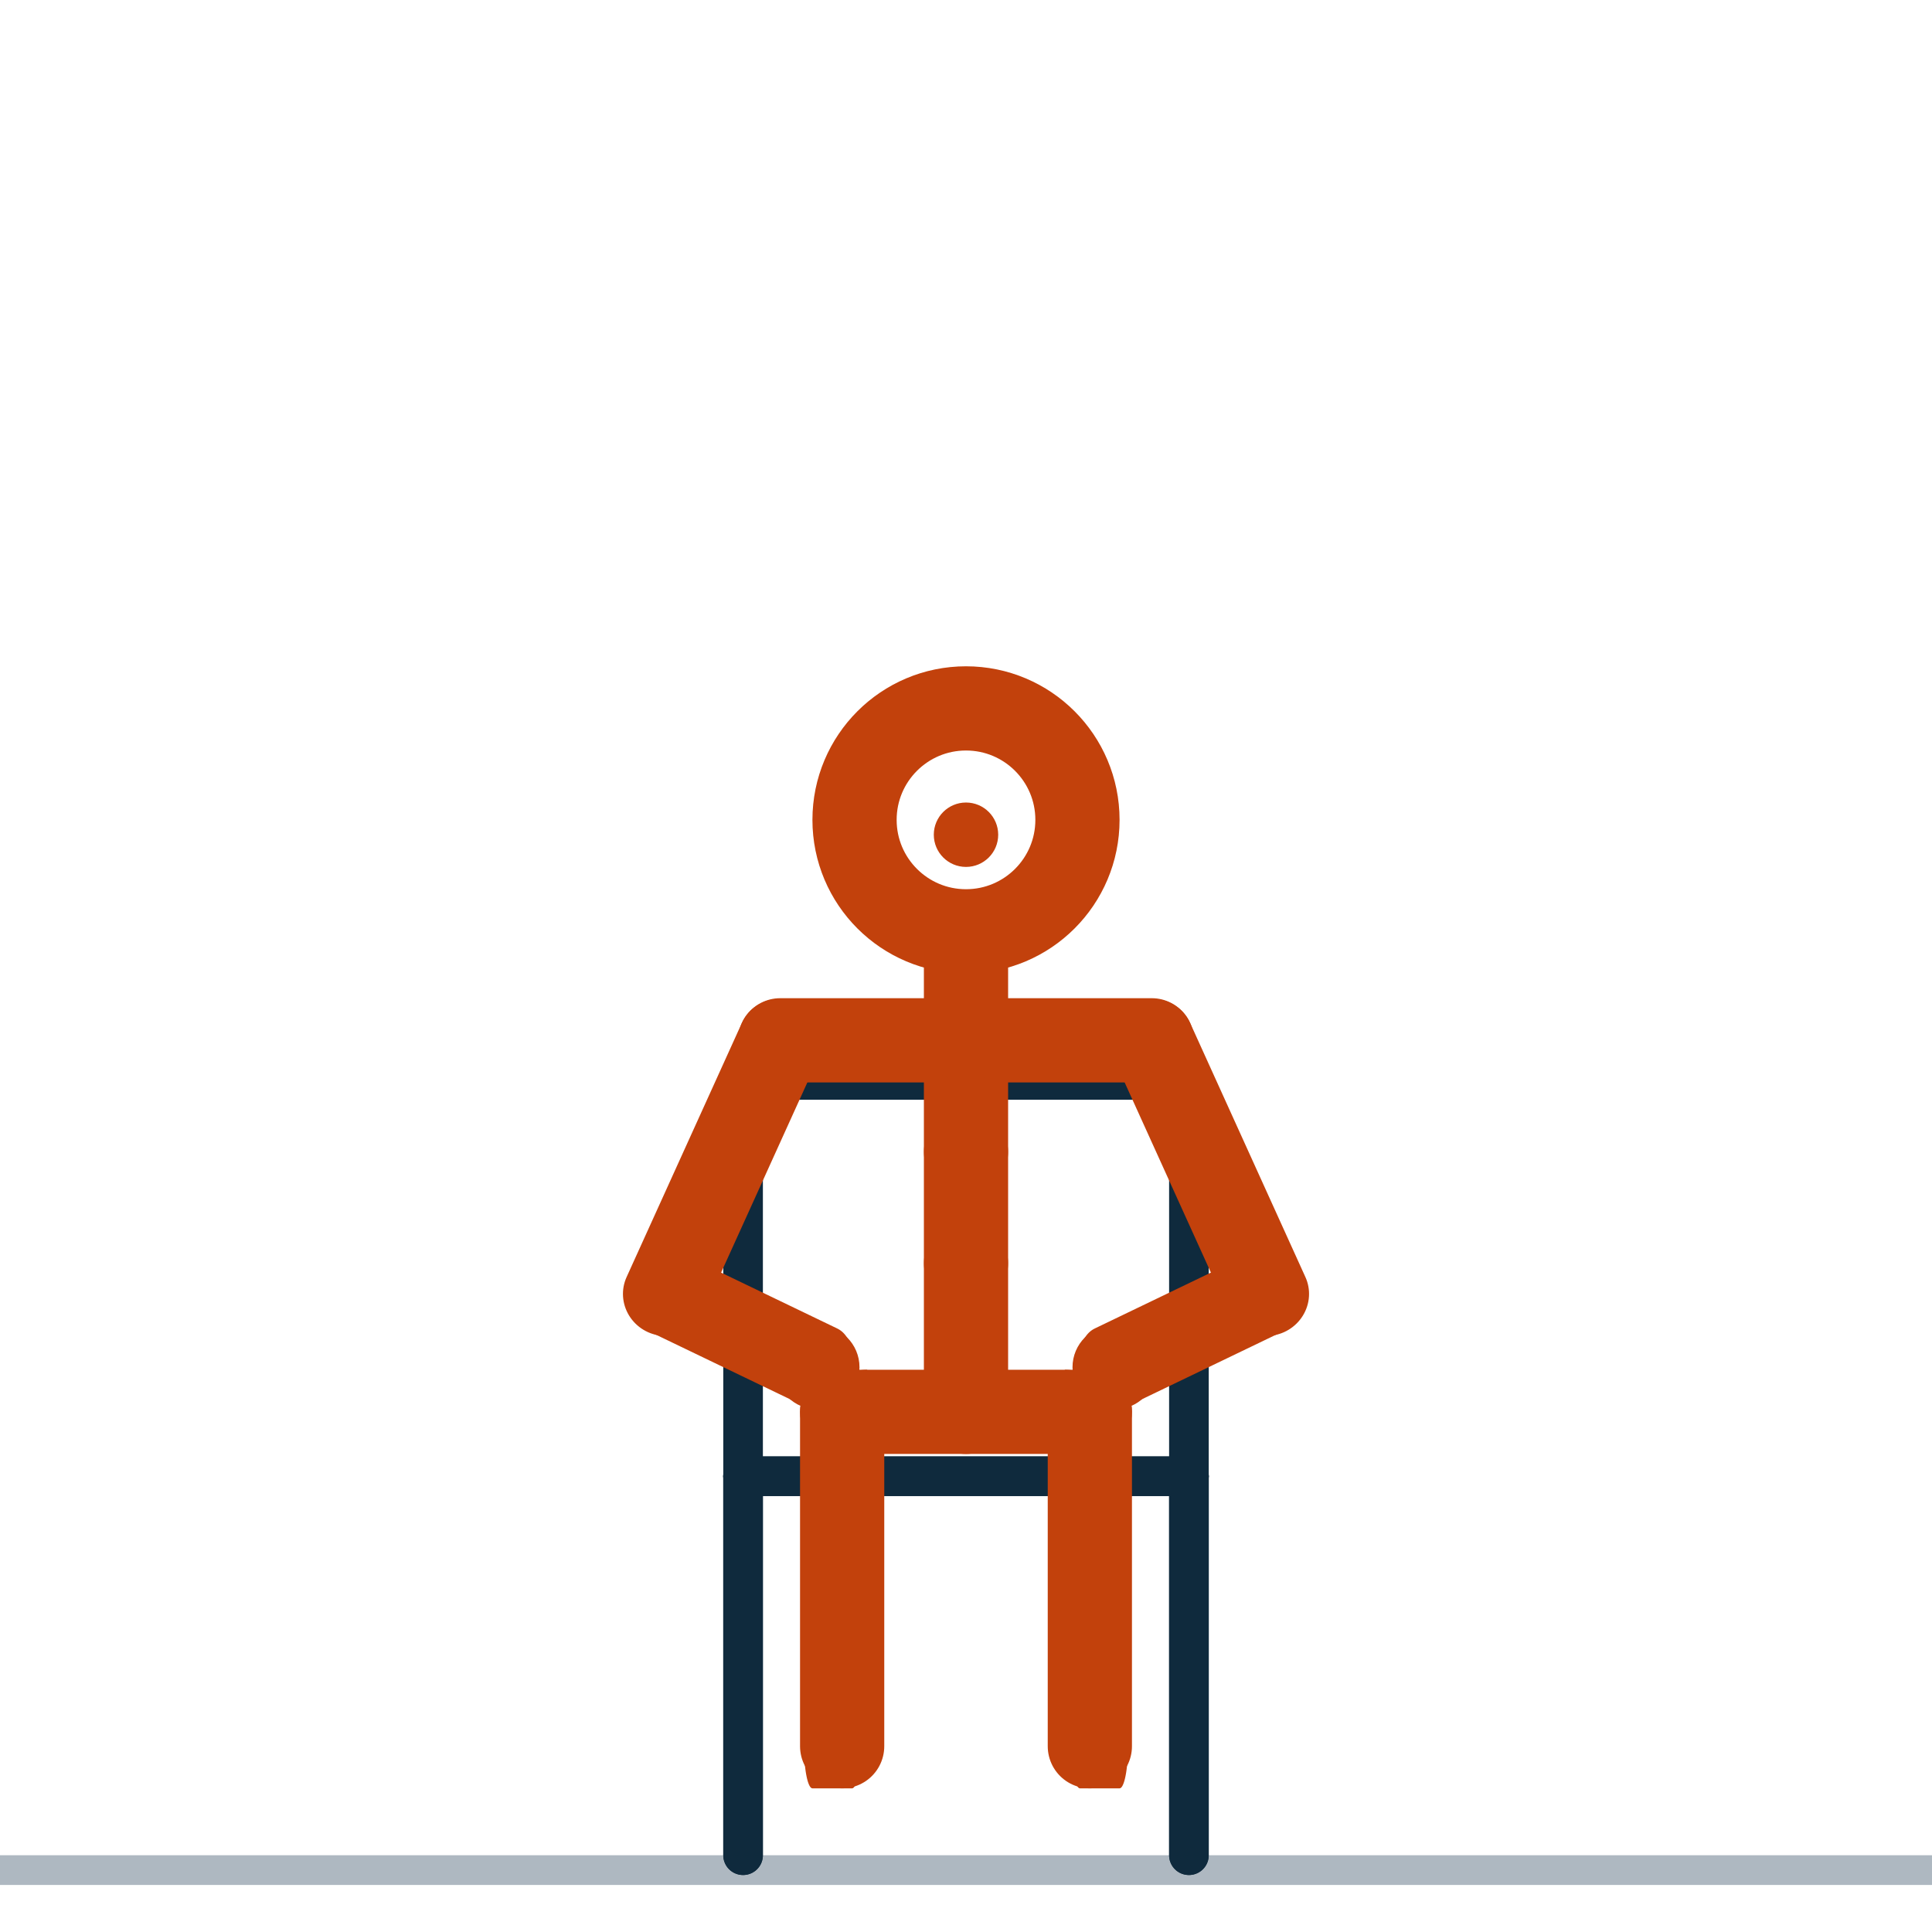
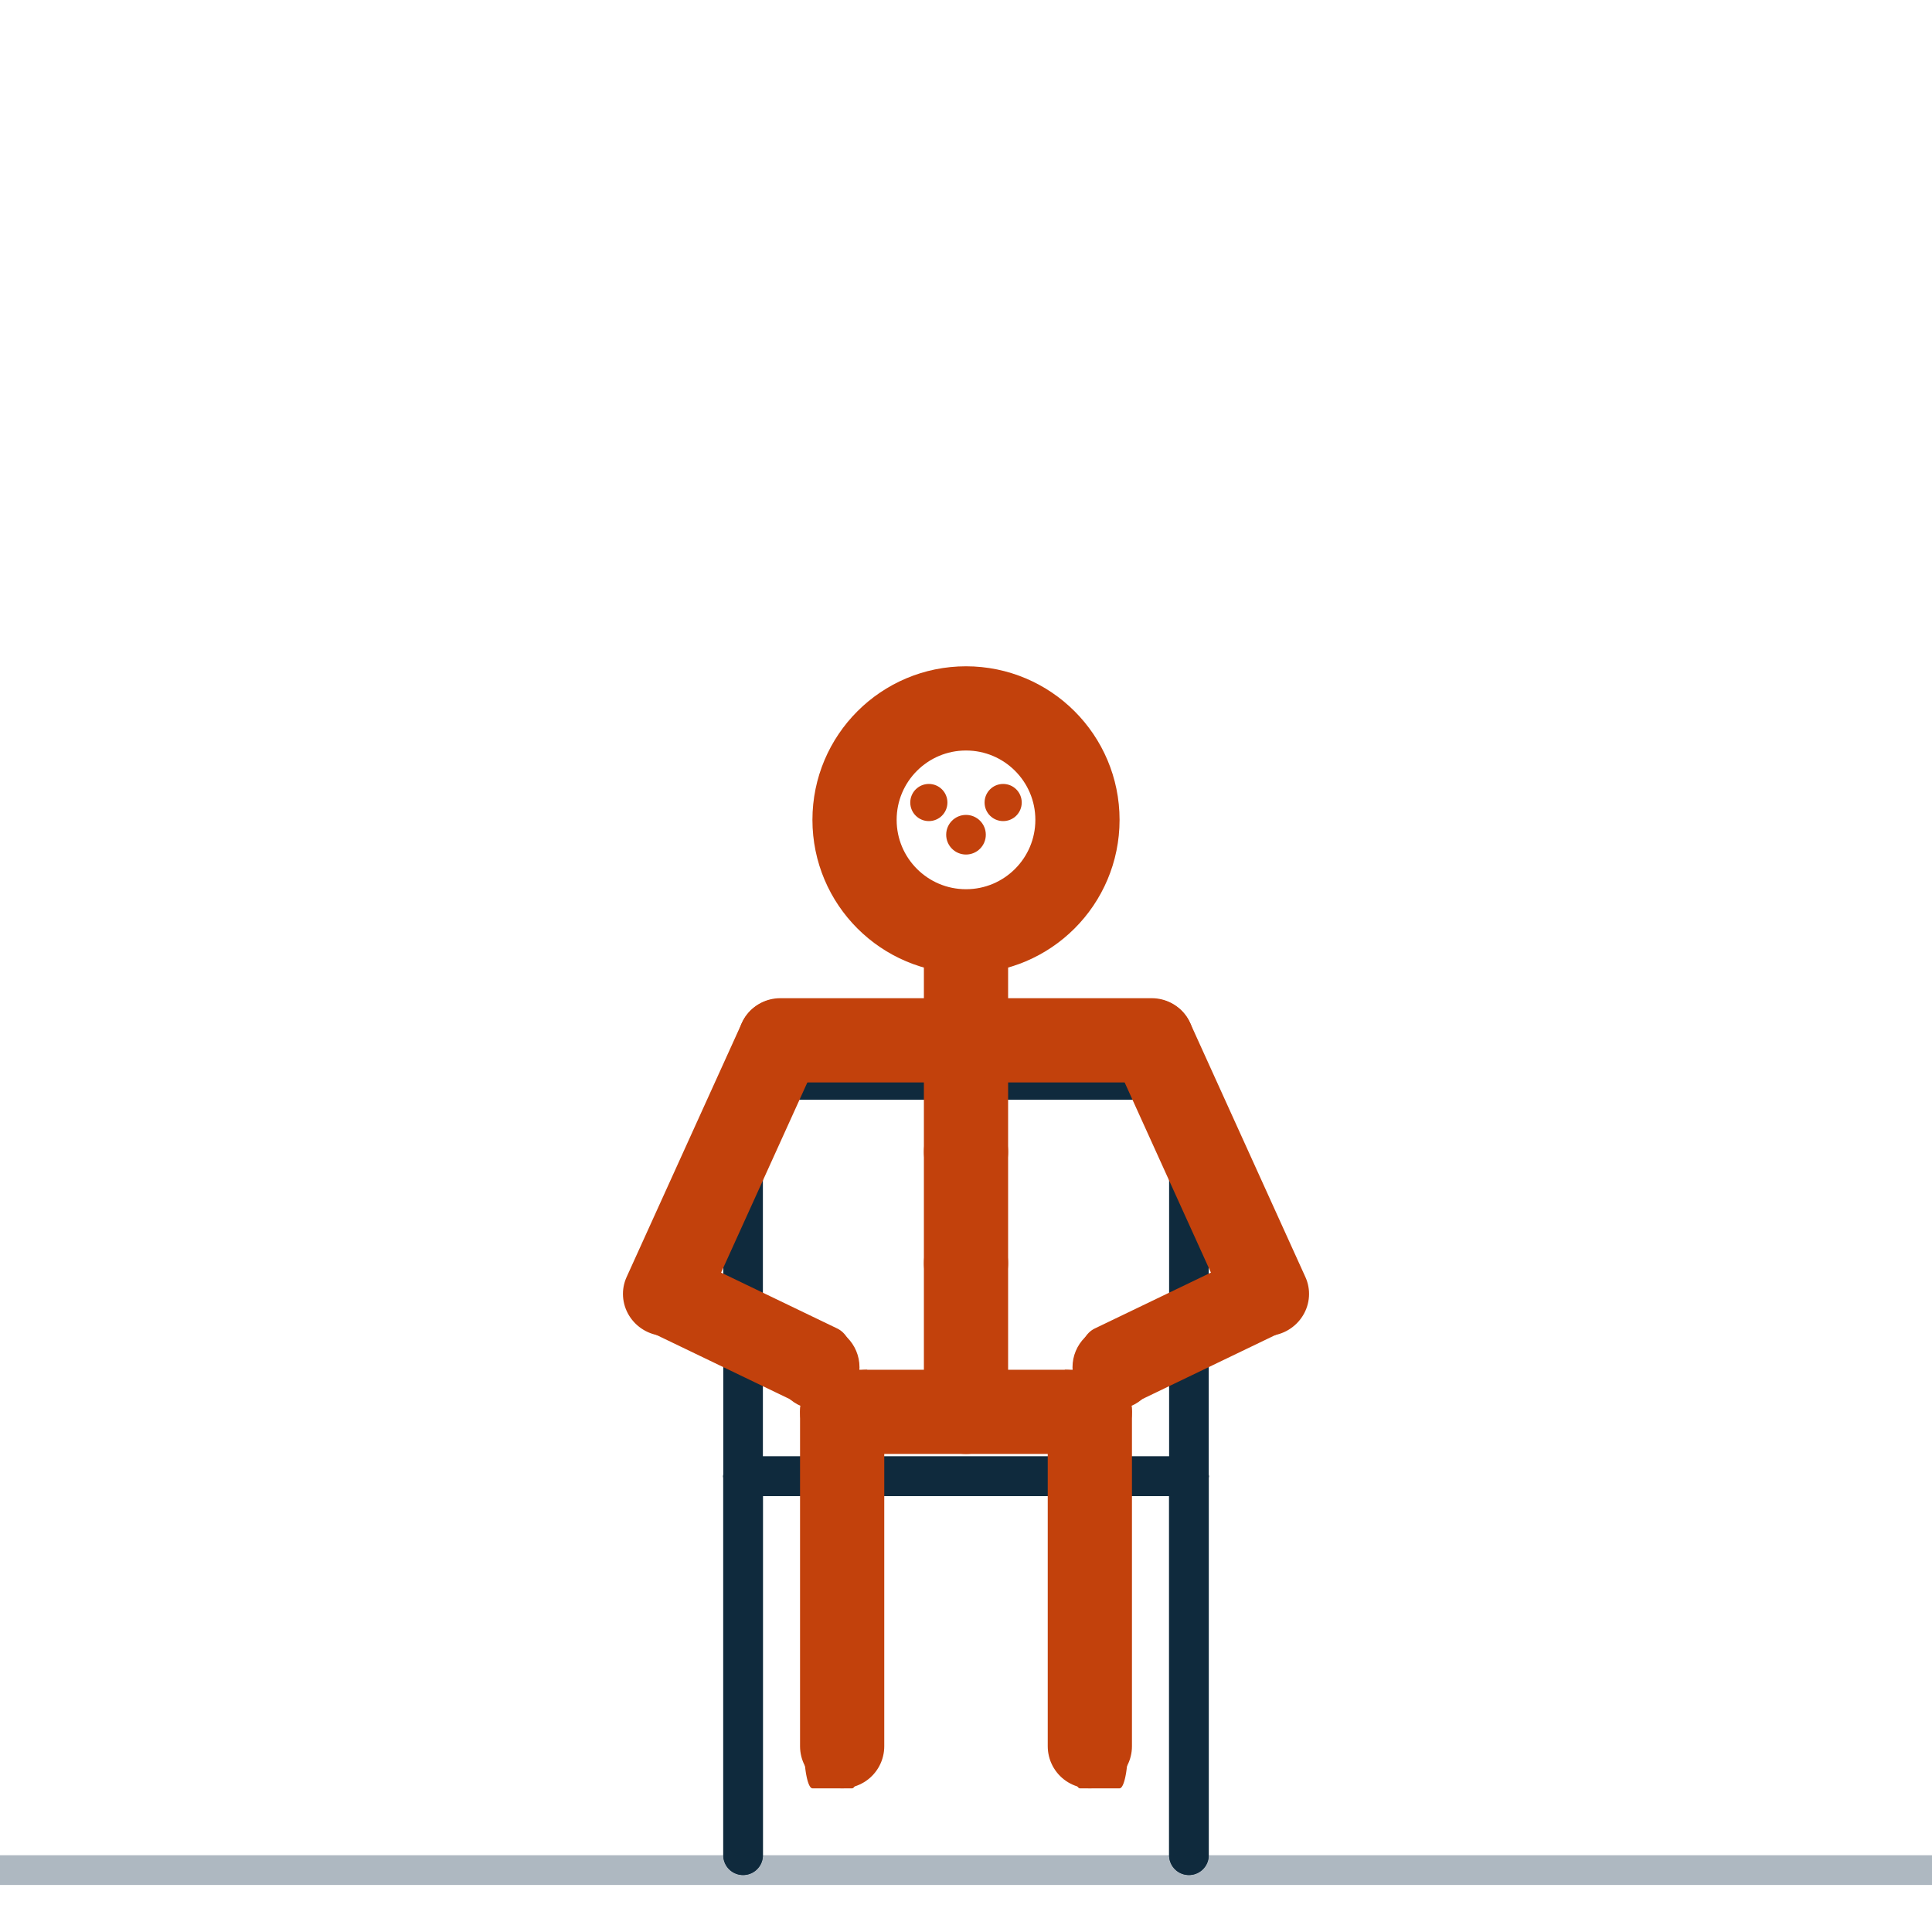
<svg xmlns="http://www.w3.org/2000/svg" class="ex ex-retraccion-cervical-front" width="64" height="64" viewBox="-7 -15 78 78" fill="none" stroke="#C2410C" stroke-width="3.4" stroke-linecap="round" stroke-linejoin="round" role="img" aria-label="Retracción cervical — vista frontal">
  <style>
.ex-retraccion-cervical-front *{transform-box:view-box;transform-origin:0 0}
.ex-retraccion-cervical-front .k-pelvis{transform:translate(36px,42px) rotate(90deg)}
.ex-retraccion-cervical-front .k-spine0{transform:translate(32px,36px) rotate(0deg)}
.ex-retraccion-cervical-front .k-spine1{transform:translate(32px,31.5px) rotate(0deg)}
.ex-retraccion-cervical-front .k-spine2{transform:translate(32px,27px) rotate(0deg)}
.ex-retraccion-cervical-front .k-shoulders{transform:translate(39.5px,27px) rotate(90deg)}
.ex-retraccion-cervical-front .k-neck{transform:translate(32px,23.1px) rotate(0deg) scaleY(0.98);animation:retraccion-cervical-front-neck 3.9s linear infinite}
@keyframes retraccion-cervical-front-neck{0%{transform:translate(32px,23.1px) rotate(0deg) scaleY(0.98)}12.39%{transform:translate(32px,23.1px) rotate(0deg) scaleY(0.98)}14.53%{transform:translate(32px,23.1px) rotate(0deg) scaleY(0.99)}16.67%{transform:translate(32px,23.1px) rotate(0deg) scaleY(0.99)}18.8%{transform:translate(32px,23px) rotate(0deg) scaleY(0.99)}20.94%{transform:translate(32px,23px) rotate(0deg) scaleY(1)}25.21%{transform:translate(32px,23px) rotate(0deg) scaleY(1)}27.35%{transform:translate(32px,23px) rotate(0deg) scaleY(0.99)}29.49%{transform:translate(32px,23.1px) rotate(0deg) scaleY(0.99)}31.62%{transform:translate(32px,23.1px) rotate(0deg) scaleY(0.99)}33.76%{transform:translate(32px,23.1px) rotate(0deg) scaleY(0.98)}76.5%{transform:translate(32px,23.1px) rotate(0deg) scaleY(0.98)}78.63%{transform:translate(32px,23.1px) rotate(0deg) scaleY(0.99)}80.77%{transform:translate(32px,23.1px) rotate(0deg) scaleY(0.99)}82.91%{transform:translate(32px,23px) rotate(0deg) scaleY(0.99)}85.04%{transform:translate(32px,23px) rotate(0deg) scaleY(1)}89.32%{transform:translate(32px,23px) rotate(0deg) scaleY(1)}91.45%{transform:translate(32px,23px) rotate(0deg) scaleY(0.99)}93.59%{transform:translate(32px,23.1px) rotate(0deg) scaleY(0.99)}95.73%{transform:translate(32px,23.1px) rotate(0deg) scaleY(0.99)}97.86%{transform:translate(32px,23.1px) rotate(0deg) scaleY(0.98)}100%{transform:translate(32px,23.1px) rotate(0deg) scaleY(0.98)}}
.ex-retraccion-cervical-front .k-head{transform:translate(32px,18.1px);animation:retraccion-cervical-front-head 3.9s linear infinite}
@keyframes retraccion-cervical-front-head{0%{transform:translate(32px,18.1px)}16.67%{transform:translate(32px,18.1px)}18.8%{transform:translate(32px,18px)}25.21%{transform:translate(32px,18px)}27.35%{transform:translate(32px,18.1px)}82.91%{transform:translate(32px,18.1px)}85.04%{transform:translate(32px,18px)}91.45%{transform:translate(32px,18px)}93.59%{transform:translate(32px,18.1px)}100%{transform:translate(32px,18.1px)}}
.ex-retraccion-cervical-front .k-upper-l{transform:translate(39.5px,27px) rotate(-24.4deg) scaleY(0.98)}
.ex-retraccion-cervical-front .k-upper-r{transform:translate(24.5px,27px) rotate(24.4deg) scaleY(0.98)}
.ex-retraccion-cervical-front .k-elbow-l{transform:translate(44.1px,37.2px)}
.ex-retraccion-cervical-front .k-elbow-r{transform:translate(19.9px,37.2px)}
+ .ex-retraccion-cervical-front .k-eyeR{transform:translate(30.5px,17.4px);animation:retraccion-cervical-front-eyeR 3.9s linear infinite}
+ @keyframes retraccion-cervical-front-eyeR{0%{transform:translate(30.5px,17.2px)}23.08%{transform:translate(30.5px,17.2px)}25.21%{transform:translate(30.5px,17.3px)}27.35%{transform:translate(30.5px,17.4px)}82.91%{transform:translate(30.5px,17.4px)}85.04%{transform:translate(30.5px,17.3px)}87.18%{transform:translate(30.5px,17.2px)}100%{transform:translate(30.5px,17.2px)}}
+ .ex-retraccion-cervical-front .k-eyeL{transform:translate(33.5px,17.4px);animation:retraccion-cervical-front-eyeL 3.9s linear infinite}
+ @keyframes retraccion-cervical-front-eyeL{0%{transform:translate(33.5px,17.2px)}23.08%{transform:translate(33.5px,17.2px)}25.21%{transform:translate(33.5px,17.3px)}27.35%{transform:translate(33.5px,17.4px)}82.91%{transform:translate(33.5px,17.4px)}85.04%{transform:translate(33.5px,17.3px)}87.18%{transform:translate(33.5px,17.2px)}100%{transform:translate(33.5px,17.2px)}}
.ex-retraccion-cervical-front .k-fore-l{transform:translate(44.1px,37.2px) rotate(64.3deg) scaleY(0.72)}
.ex-retraccion-cervical-front .k-fore-r{transform:translate(19.9px,37.2px) rotate(-64.3deg) scaleY(0.72)}
.ex-retraccion-cervical-front .k-face{transform:translate(32px,18.7px);animation:retraccion-cervical-front-face 3.9s linear infinite}
@keyframes retraccion-cervical-front-face{0%{transform:translate(32px,18.1px)}18.8%{transform:translate(32px,18.1px)}20.94%{transform:translate(32px,18.2px)}23.08%{transform:translate(32px,18.3px)}25.21%{transform:translate(32px,18.4px)}27.35%{transform:translate(32px,18.6px)}29.49%{transform:translate(32px,18.6px)}31.62%{transform:translate(32px,18.7px)}78.63%{transform:translate(32px,18.7px)}80.77%{transform:translate(32px,18.6px)}82.91%{transform:translate(32px,18.6px)}85.04%{transform:translate(32px,18.4px)}87.18%{transform:translate(32px,18.3px)}89.32%{transform:translate(32px,18.2px)}91.45%{transform:translate(32px,18.1px)}100%{transform:translate(32px,18.1px)}}
.ex-retraccion-cervical-front .k-thigh-l{transform:translate(36px,42px) rotate(-90deg) scaleY(0.07)}
.ex-retraccion-cervical-front .k-thigh-r{transform:translate(28px,42px) rotate(90deg) scaleY(0.07)}
.ex-retraccion-cervical-front .k-hand-l{transform:translate(38px,40.2px)}
.ex-retraccion-cervical-front .k-hand-r{transform:translate(26px,40.2px)}
.ex-retraccion-cervical-front .k-shin-l{transform:translate(37px,42px) rotate(0deg)}
.ex-retraccion-cervical-front .k-shin-r{transform:translate(27px,42px) rotate(0deg)}
.ex-retraccion-cervical-front .k-knee-l{transform:translate(37px,42px)}
.ex-retraccion-cervical-front .k-knee-r{transform:translate(27px,42px)}
.ex-retraccion-cervical-front .k-foot-l{transform:translate(36.6px,55.5px) rotate(-90deg) scaleY(0.2)}
.ex-retraccion-cervical-front .k-foot-r{transform:translate(27.4px,55.5px) rotate(90deg) scaleY(0.2)}
@media (prefers-reduced-motion: reduce){.ex-retraccion-cervical-front *{animation:none !important}}
</style>
  <line x1="-7" y1="60.5" x2="71" y2="60.5" stroke="#AEB8C1" stroke-width="1.2" />
  <line x1="41" y1="44.6" x2="41" y2="59.9" stroke="#0F2A3D" stroke-width="1.6" />
  <line x1="41" y1="44.6" x2="41" y2="28.6" stroke="#0F2A3D" stroke-width="1.6" />
  <line x1="41" y1="44.6" x2="23" y2="44.6" stroke="#0F2A3D" stroke-width="1.6" />
  <line x1="41" y1="28.6" x2="23" y2="28.6" stroke="#0F2A3D" stroke-width="1.6" />
  <line x1="23" y1="44.6" x2="23" y2="59.9" stroke="#0F2A3D" stroke-width="1.6" />
  <line x1="23" y1="44.6" x2="23" y2="28.6" stroke="#0F2A3D" stroke-width="1.6" />
  <line x1="41" y1="44.6" x2="41" y2="44.6" stroke="#0F2A3D" stroke-width="1.6" />
  <line x1="23" y1="44.6" x2="23" y2="44.6" stroke="#0F2A3D" stroke-width="1.6" />
  <line x1="41" y1="44.6" x2="41" y2="59.9" stroke="#0F2A3D" stroke-width="1.6" />
  <line x1="23" y1="44.6" x2="23" y2="59.9" stroke="#0F2A3D" stroke-width="1.6" />
  <line x1="41" y1="44.6" x2="23" y2="44.6" stroke="#0F2A3D" stroke-width="1.6" />
  <line class="k-pelvis" x1="0" y1="0" x2="0" y2="8" />
  <line class="k-spine0" x1="0" y1="0" x2="0" y2="6" />
  <line class="k-spine1" x1="0" y1="0" x2="0" y2="4.5" />
  <line class="k-spine2" x1="0" y1="0" x2="0" y2="4.5" />
  <line class="k-shoulders" x1="0" y1="0" x2="0" y2="15" />
  <line class="k-neck" x1="0" y1="0" x2="0" y2="4" />
  <circle class="k-head" r="4.5" />
  <line class="k-upper-l" x1="0" y1="0" x2="0" y2="11.5" />
  <line class="k-upper-r" x1="0" y1="0" x2="0" y2="11.5" />
  <circle class="k-elbow-l" r="1.7" fill="#C2410C" stroke="none" />
  <circle class="k-elbow-r" r="1.7" fill="#C2410C" stroke="none" />
+   <circle class="k-eyeR" r="0.75" fill="#C2410C" stroke="none" />
+   <circle class="k-eyeL" r="0.75" fill="#C2410C" stroke="none" />
  <line class="k-fore-l" x1="0" y1="0" x2="0" y2="9.5" />
  <line class="k-fore-r" x1="0" y1="0" x2="0" y2="9.5" />
-   <circle class="k-face" r="1.3" fill="#C2410C" stroke="none" />
+   <circle class="k-face" r="0.8" fill="#C2410C" stroke="none" />
  <line class="k-thigh-l" x1="0" y1="0" x2="0" y2="13.5" />
  <line class="k-thigh-r" x1="0" y1="0" x2="0" y2="13.5" />
  <circle class="k-hand-l" r="1.7" fill="#C2410C" stroke="none" />
  <circle class="k-hand-r" r="1.7" fill="#C2410C" stroke="none" />
  <line class="k-shin-l" x1="0" y1="0" x2="0" y2="13.5" />
  <line class="k-shin-r" x1="0" y1="0" x2="0" y2="13.5" />
  <circle class="k-knee-l" r="1.7" fill="#C2410C" stroke="none" />
  <circle class="k-knee-r" r="1.7" fill="#C2410C" stroke="none" />
  <line class="k-foot-l" x1="0" y1="0" x2="0" y2="8" />
  <line class="k-foot-r" x1="0" y1="0" x2="0" y2="8" />
</svg>
